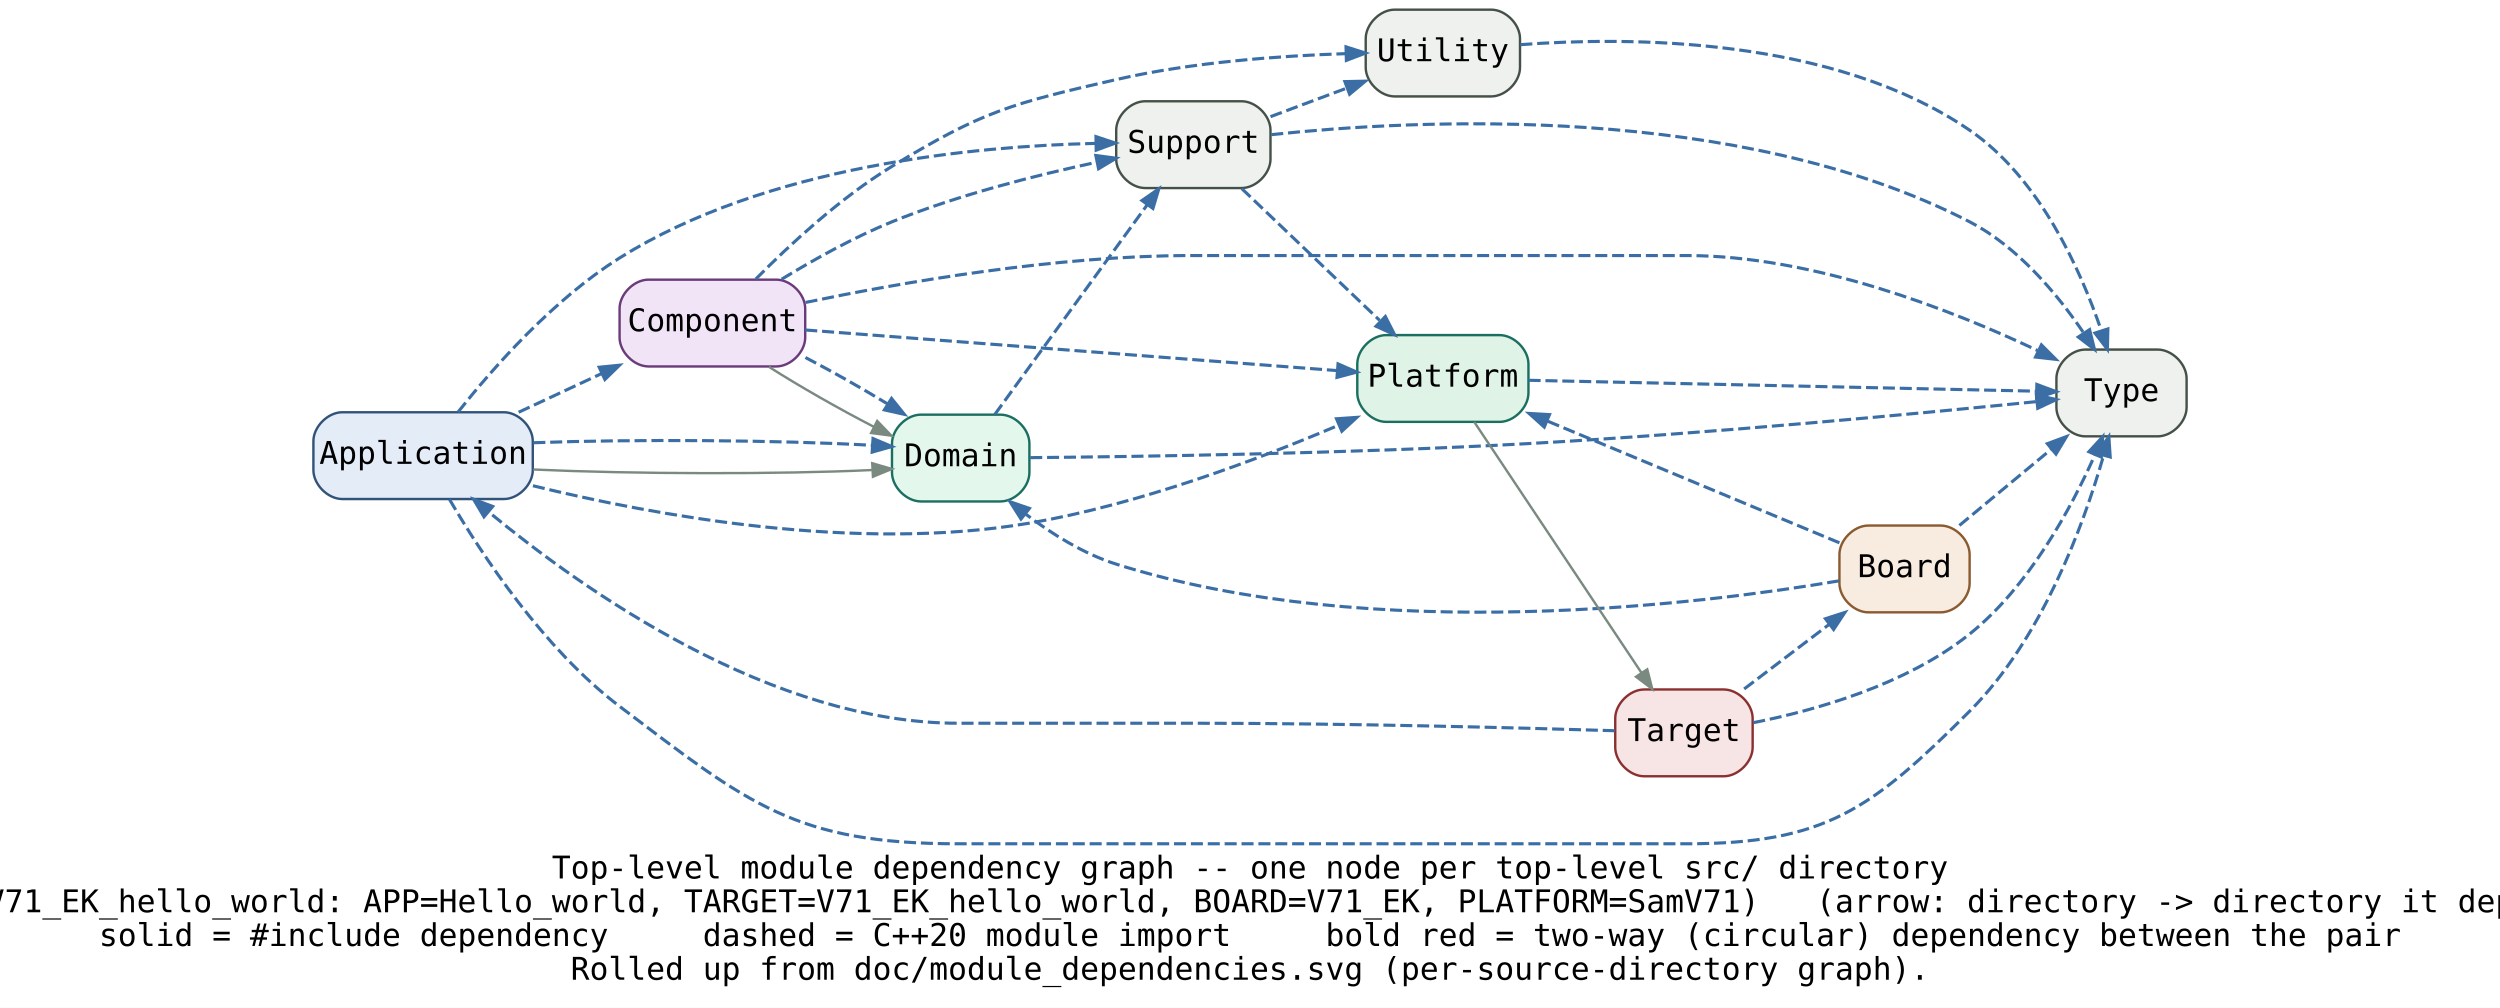
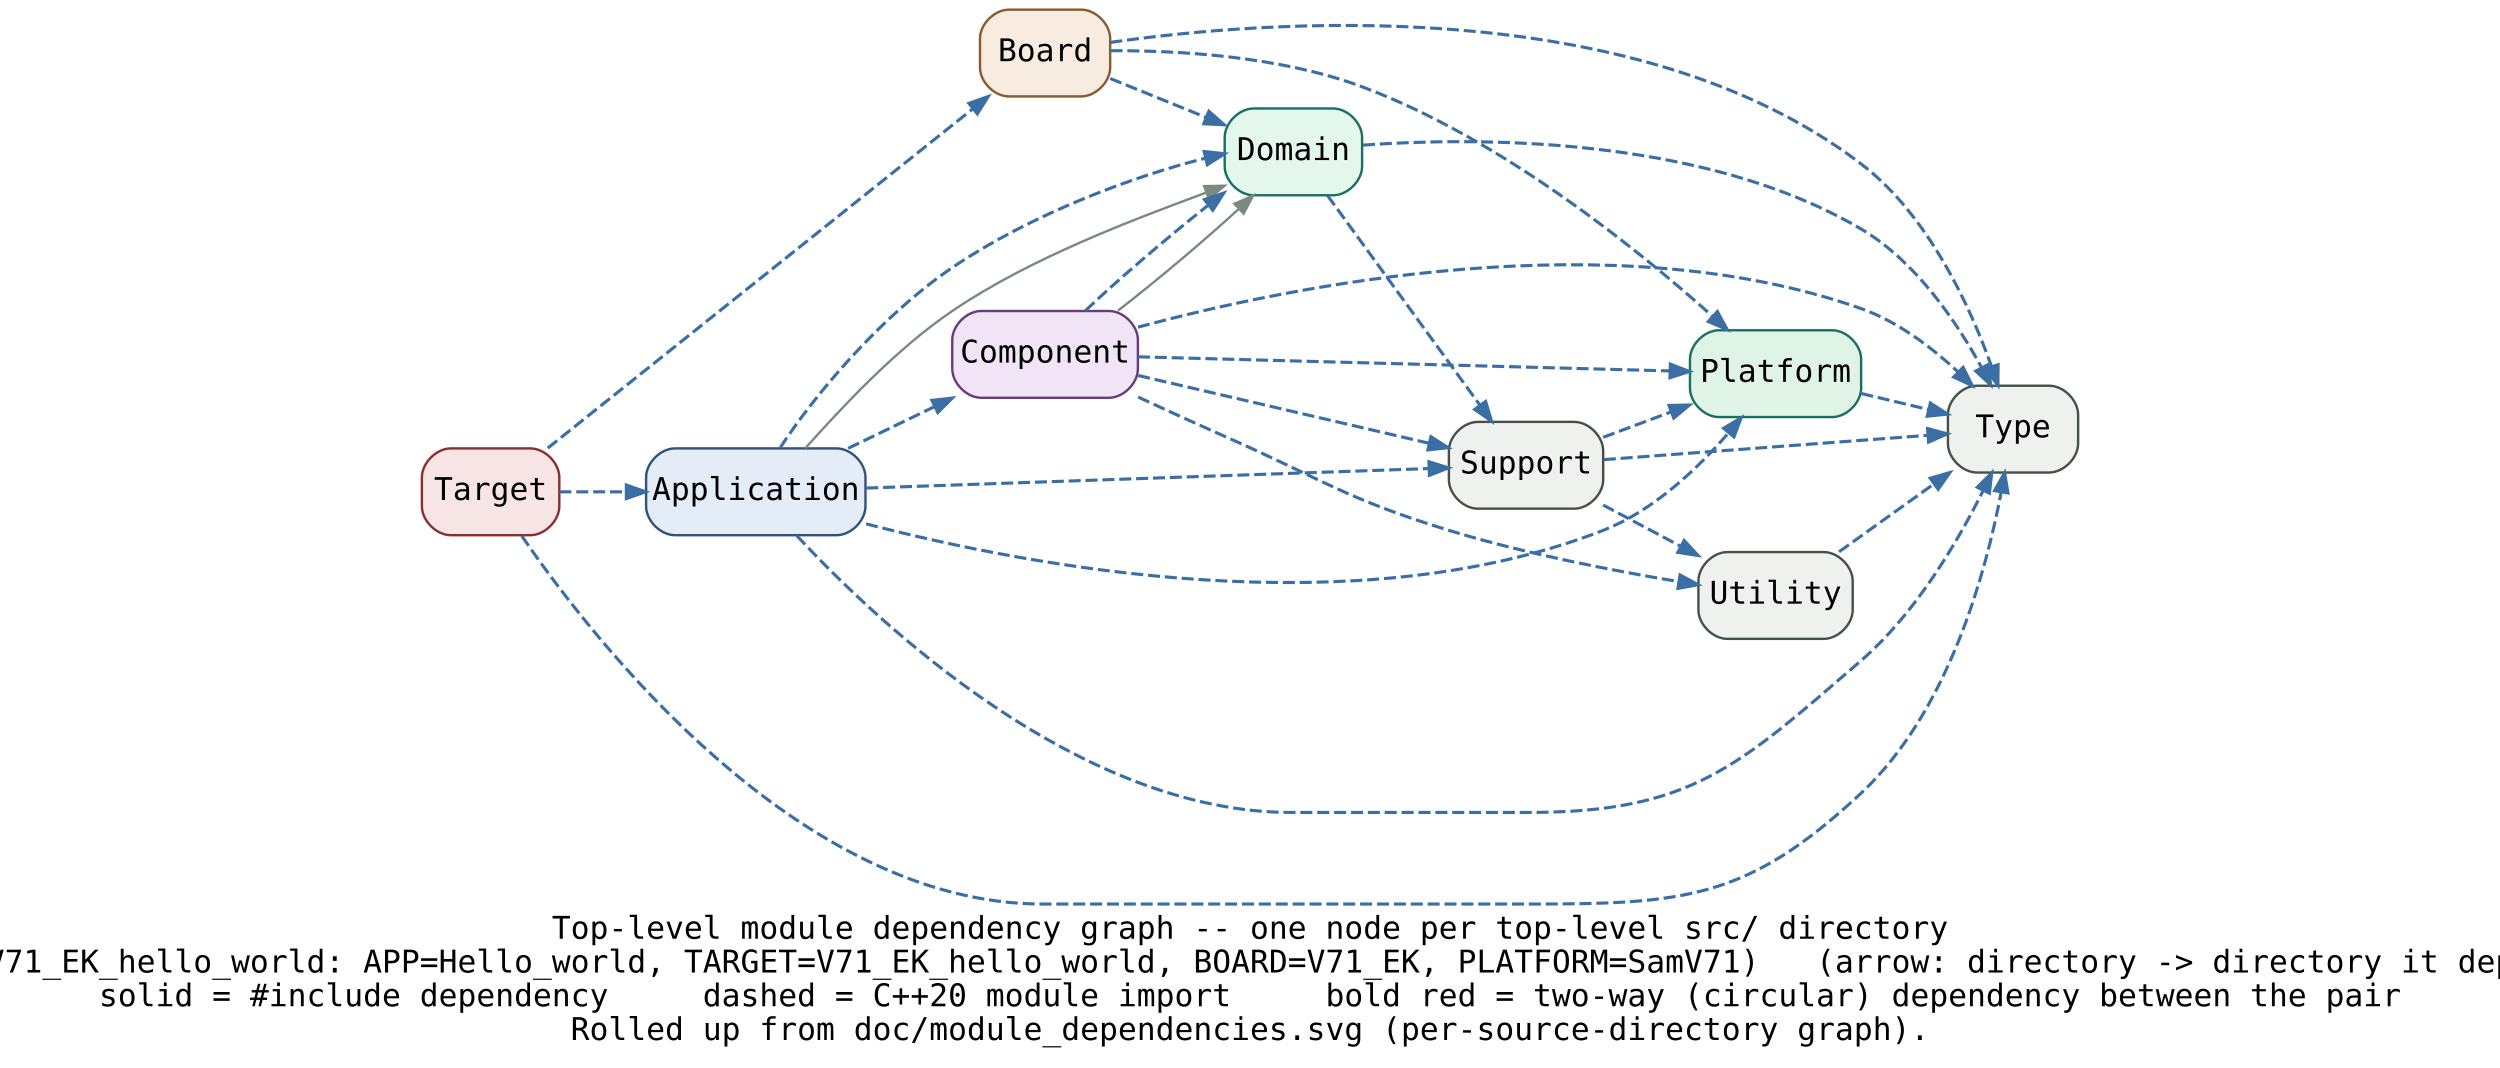
- <svg xmlns="http://www.w3.org/2000/svg" width="1037pt" height="418pt" viewBox="0.00 0.00 1037.00 418.00">
-   <g id="graph0" class="graph" transform="scale(1 1) rotate(0) translate(4 414)">
-     <polygon fill="white" stroke="transparent" points="-4,4 -4,-414 1033,-414 1033,4 -4,4" />
+ <svg xmlns="http://www.w3.org/2000/svg" width="1037pt" height="443pt" viewBox="0.00 0.00 1037.00 443.00">
+   <g id="graph0" class="graph" transform="scale(1 1) rotate(0) translate(4 439)">
+     <polygon fill="white" stroke="transparent" points="-4,4 -4,-439 1033,-439 1033,4 -4,4" />
    <text text-anchor="middle" x="514.5" y="-49.6" font-family="Consolas" font-size="13.00">Top-level module dependency graph -- one node per top-level src/ directory</text>
    <text text-anchor="middle" x="514.5" y="-35.6" font-family="Consolas" font-size="13.00">(preset V71_EK_hello_world: APP=Hello_world, TARGET=V71_EK_hello_world, BOARD=V71_EK, PLATFORM=SamV71)   (arrow: directory -&gt; directory it depends on)</text>
    <text text-anchor="middle" x="514.5" y="-21.6" font-family="Consolas" font-size="13.00">solid = #include dependency     dashed = C++20 module import     bold red = two-way (circular) dependency between the pair</text>
    <text text-anchor="middle" x="514.5" y="-7.6" font-family="Consolas" font-size="13.00">Rolled up from doc/module_dependencies.svg (per-source-directory graph).</text>
    <g id="node1" class="node">
-       <path fill="#e4ecf7" stroke="#31537a" d="M205,-243C205,-243 138,-243 138,-243 132,-243 126,-237 126,-231 126,-231 126,-219 126,-219 126,-213 132,-207 138,-207 138,-207 205,-207 205,-207 211,-207 217,-213 217,-219 217,-219 217,-231 217,-231 217,-237 211,-243 205,-243" />
-       <text text-anchor="middle" x="171.5" y="-221.6" font-family="Consolas" font-size="13.00">Application</text>
+       <path fill="#e4ecf7" stroke="#31537a" d="M343,-253C343,-253 276,-253 276,-253 270,-253 264,-247 264,-241 264,-241 264,-229 264,-229 264,-223 270,-217 276,-217 276,-217 343,-217 343,-217 349,-217 355,-223 355,-229 355,-229 355,-241 355,-241 355,-247 349,-253 343,-253" />
+       <text text-anchor="middle" x="309.5" y="-231.6" font-family="Consolas" font-size="13.00">Application</text>
    </g>
    <g id="node3" class="node">
-       <path fill="#f1e4f7" stroke="#6a3a7a" d="M318,-298C318,-298 265,-298 265,-298 259,-298 253,-292 253,-286 253,-286 253,-274 253,-274 253,-268 259,-262 265,-262 265,-262 318,-262 318,-262 324,-262 330,-268 330,-274 330,-274 330,-286 330,-286 330,-292 324,-298 318,-298" />
-       <text text-anchor="middle" x="291.5" y="-276.6" font-family="Consolas" font-size="13.00">Component</text>
+       <path fill="#f1e4f7" stroke="#6a3a7a" d="M456,-310C456,-310 403,-310 403,-310 397,-310 391,-304 391,-298 391,-298 391,-286 391,-286 391,-280 397,-274 403,-274 403,-274 456,-274 456,-274 462,-274 468,-280 468,-286 468,-286 468,-298 468,-298 468,-304 462,-310 456,-310" />
+       <text text-anchor="middle" x="429.5" y="-288.6" font-family="Consolas" font-size="13.00">Component</text>
    </g>
    <g id="edge1" class="edge">
-       <path fill="none" stroke="#3a6ea5" stroke-width="1.3" stroke-dasharray="5,2" d="M211.14,-243.01C222.16,-248.15 234.27,-253.79 245.64,-259.09" />
-       <polygon fill="#3a6ea5" stroke="#3a6ea5" stroke-width="1.3" points="244.55,-261.67 252.98,-262.51 246.91,-256.59 244.55,-261.67" />
+       <path fill="none" stroke="#3a6ea5" stroke-width="1.3" stroke-dasharray="5,2" d="M347.84,-253.04C359.24,-258.55 371.9,-264.66 383.75,-270.38" />
+       <polygon fill="#3a6ea5" stroke="#3a6ea5" stroke-width="1.3" points="382.58,-272.93 391,-273.89 385.02,-267.89 382.58,-272.93" />
    </g>
    <g id="node4" class="node">
-       <path fill="#e4f7ec" stroke="#1b6f60" d="M411,-242C411,-242 378,-242 378,-242 372,-242 366,-236 366,-230 366,-230 366,-218 366,-218 366,-212 372,-206 378,-206 378,-206 411,-206 411,-206 417,-206 423,-212 423,-218 423,-218 423,-230 423,-230 423,-236 417,-242 411,-242" />
-       <text text-anchor="middle" x="394.5" y="-220.6" font-family="Consolas" font-size="13.00">Domain</text>
+       <path fill="#e4f7ec" stroke="#1b6f60" d="M549,-394C549,-394 516,-394 516,-394 510,-394 504,-388 504,-382 504,-382 504,-370 504,-370 504,-364 510,-358 516,-358 516,-358 549,-358 549,-358 555,-358 561,-364 561,-370 561,-370 561,-382 561,-382 561,-388 555,-394 549,-394" />
+       <text text-anchor="middle" x="532.5" y="-372.6" font-family="Consolas" font-size="13.00">Domain</text>
    </g>
    <g id="edge2" class="edge">
-       <path fill="none" stroke="#7a8a80" d="M217.22,-219.25C258.61,-217.33 319.37,-217.2 357.66,-219.03" />
-       <polygon fill="#7a8a80" stroke="#7a8a80" points="357.8,-221.84 365.94,-219.48 358.1,-216.25 357.8,-221.84" />
+       <path fill="none" stroke="#7a8a80" d="M330.05,-253.09C345.09,-269.81 367.26,-293.9 391,-310 423.8,-332.25 466.61,-348.04 496.31,-359.11" />
+       <polygon fill="#7a8a80" stroke="#7a8a80" points="495.47,-361.78 503.95,-361.96 497.44,-356.54 495.47,-361.78" />
    </g>
    <g id="edge3" class="edge">
-       <path fill="none" stroke="#3a6ea5" stroke-width="1.3" stroke-dasharray="5,2" d="M217.22,-230.35C258.61,-231.89 319.37,-231.48 357.66,-229.29" />
-       <polygon fill="#3a6ea5" stroke="#3a6ea5" stroke-width="1.3" points="358.13,-232.07 365.94,-228.77 357.78,-226.48 358.13,-232.07" />
+       <path fill="none" stroke="#3a6ea5" stroke-width="1.3" stroke-dasharray="5,2" d="M319.62,-253.29C333.34,-274.35 360.91,-307.59 391,-328 423.66,-350.15 466.24,-365.91 495.93,-373.35" />
+       <polygon fill="#3a6ea5" stroke="#3a6ea5" stroke-width="1.3" points="495.52,-376.13 503.95,-375.23 496.8,-370.68 495.52,-376.13" />
    </g>
    <g id="node5" class="node">
-       <path fill="#dff3e6" stroke="#1b6f60" d="M618,-275C618,-275 571,-275 571,-275 565,-275 559,-269 559,-263 559,-263 559,-251 559,-251 559,-245 565,-239 571,-239 571,-239 618,-239 618,-239 624,-239 630,-245 630,-251 630,-251 630,-263 630,-263 630,-269 624,-275 618,-275" />
-       <text text-anchor="middle" x="594.5" y="-253.6" font-family="Consolas" font-size="13.00">Platform</text>
+       <path fill="#dff3e6" stroke="#1b6f60" d="M756,-302C756,-302 709,-302 709,-302 703,-302 697,-296 697,-290 697,-290 697,-278 697,-278 697,-272 703,-266 709,-266 709,-266 756,-266 756,-266 762,-266 768,-272 768,-278 768,-278 768,-290 768,-290 768,-296 762,-302 756,-302" />
+       <text text-anchor="middle" x="732.5" y="-280.6" font-family="Consolas" font-size="13.00">Platform</text>
    </g>
    <g id="edge4" class="edge">
-       <path fill="none" stroke="#3a6ea5" stroke-width="1.3" stroke-dasharray="5,2" d="M217.06,-212.52C267.32,-200.17 351.39,-184.77 423,-197 468.29,-204.74 517.55,-223.25 551.42,-237.69" />
-       <polygon fill="#3a6ea5" stroke="#3a6ea5" stroke-width="1.3" points="550.38,-240.29 558.84,-240.88 552.6,-235.14 550.38,-240.29" />
+       <path fill="none" stroke="#3a6ea5" stroke-width="1.3" stroke-dasharray="5,2" d="M355.26,-221.72C423.78,-203.83 557.59,-178.61 661,-219 681.71,-227.09 700,-244.43 712.75,-259.16" />
+       <polygon fill="#3a6ea5" stroke="#3a6ea5" stroke-width="1.3" points="710.94,-261.36 718.22,-265.71 715.24,-257.77 710.94,-261.36" />
    </g>
    <g id="node6" class="node">
-       <path fill="#eef1ee" stroke="#455148" d="M511,-372C511,-372 471,-372 471,-372 465,-372 459,-366 459,-360 459,-360 459,-348 459,-348 459,-342 465,-336 471,-336 471,-336 511,-336 511,-336 517,-336 523,-342 523,-348 523,-348 523,-360 523,-360 523,-366 517,-372 511,-372" />
-       <text text-anchor="middle" x="491" y="-350.6" font-family="Consolas" font-size="13.00">Support</text>
+       <path fill="#eef1ee" stroke="#455148" d="M649,-264C649,-264 609,-264 609,-264 603,-264 597,-258 597,-252 597,-252 597,-240 597,-240 597,-234 603,-228 609,-228 609,-228 649,-228 649,-228 655,-228 661,-234 661,-240 661,-240 661,-252 661,-252 661,-258 655,-264 649,-264" />
+       <text text-anchor="middle" x="629" y="-242.6" font-family="Consolas" font-size="13.00">Support</text>
    </g>
    <g id="edge5" class="edge">
-       <path fill="none" stroke="#3a6ea5" stroke-width="1.3" stroke-dasharray="5,2" d="M186.01,-243.11C200.65,-261.57 225.61,-289.85 253,-307 314.33,-345.41 400.63,-353.4 450.4,-354.52" />
-       <polygon fill="#3a6ea5" stroke="#3a6ea5" stroke-width="1.3" points="450.61,-357.32 458.65,-354.65 450.7,-351.72 450.61,-357.32" />
+       <path fill="none" stroke="#3a6ea5" stroke-width="1.3" stroke-dasharray="5,2" d="M355.32,-236.55C417.55,-238.71 529.17,-242.58 588.46,-244.63" />
+       <polygon fill="#3a6ea5" stroke="#3a6ea5" stroke-width="1.3" points="588.73,-247.44 596.82,-244.92 588.92,-241.84 588.73,-247.44" />
    </g>
    <g id="node8" class="node">
-       <path fill="#eef1ee" stroke="#455148" d="M891,-269C891,-269 861,-269 861,-269 855,-269 849,-263 849,-257 849,-257 849,-245 849,-245 849,-239 855,-233 861,-233 861,-233 891,-233 891,-233 897,-233 903,-239 903,-245 903,-245 903,-257 903,-257 903,-263 897,-269 891,-269" />
-       <text text-anchor="middle" x="876" y="-247.6" font-family="Consolas" font-size="13.00">Type</text>
+       <path fill="#eef1ee" stroke="#455148" d="M846,-279C846,-279 816,-279 816,-279 810,-279 804,-273 804,-267 804,-267 804,-255 804,-255 804,-249 810,-243 816,-243 816,-243 846,-243 846,-243 852,-243 858,-249 858,-255 858,-255 858,-267 858,-267 858,-273 852,-279 846,-279" />
+       <text text-anchor="middle" x="831" y="-257.6" font-family="Consolas" font-size="13.00">Type</text>
    </g>
    <g id="edge6" class="edge">
-       <path fill="none" stroke="#3a6ea5" stroke-width="1.3" stroke-dasharray="5,2" d="M182.47,-206.82C195.83,-183.97 221.52,-144.87 253,-121 306.7,-80.29 326.11,-64 393.5,-64 393.5,-64 393.5,-64 695.5,-64 753.16,-64 772.2,-78.26 813,-119 842.84,-148.8 860.1,-195.7 868.51,-224.83" />
-       <polygon fill="#3a6ea5" stroke="#3a6ea5" stroke-width="1.3" points="865.91,-225.95 870.75,-232.91 871.31,-224.45 865.91,-225.95" />
+       <path fill="none" stroke="#3a6ea5" stroke-width="1.3" stroke-dasharray="5,2" d="M326.51,-216.79C360.39,-180.36 443.51,-102 531.5,-102 531.5,-102 531.5,-102 630,-102 697.42,-102 716.99,-120.91 768,-165 790.59,-184.53 808.05,-214.28 818.6,-235.48" />
+       <polygon fill="#3a6ea5" stroke="#3a6ea5" stroke-width="1.3" points="816.17,-236.89 822.17,-242.87 821.21,-234.45 816.17,-236.89" />
    </g>
    <g id="node2" class="node">
-       <path fill="#f7ecdf" stroke="#8a5a30" d="M801,-196C801,-196 771,-196 771,-196 765,-196 759,-190 759,-184 759,-184 759,-172 759,-172 759,-166 765,-160 771,-160 771,-160 801,-160 801,-160 807,-160 813,-166 813,-172 813,-172 813,-184 813,-184 813,-190 807,-196 801,-196" />
-       <text text-anchor="middle" x="786" y="-174.6" font-family="Consolas" font-size="13.00">Board</text>
+       <path fill="#f7ecdf" stroke="#8a5a30" d="M444.5,-435C444.5,-435 414.5,-435 414.5,-435 408.5,-435 402.5,-429 402.5,-423 402.5,-423 402.5,-411 402.5,-411 402.5,-405 408.5,-399 414.5,-399 414.5,-399 444.5,-399 444.5,-399 450.5,-399 456.5,-405 456.5,-411 456.5,-411 456.5,-423 456.5,-423 456.5,-429 450.5,-435 444.5,-435" />
+       <text text-anchor="middle" x="429.5" y="-413.6" font-family="Consolas" font-size="13.00">Board</text>
    </g>
    <g id="edge7" class="edge">
-       <path fill="none" stroke="#3a6ea5" stroke-width="1.3" stroke-dasharray="5,2" d="M758.84,-173.06C702.43,-163.5 565.86,-146.24 459,-180 445.44,-184.28 432.23,-192.56 421.39,-200.8" />
-       <polygon fill="#3a6ea5" stroke="#3a6ea5" stroke-width="1.3" points="419.51,-198.72 414.97,-205.88 422.98,-203.11 419.51,-198.72" />
+       <path fill="none" stroke="#3a6ea5" stroke-width="1.3" stroke-dasharray="5,2" d="M456.51,-406.44C468.63,-401.52 483.23,-395.6 496.31,-390.28" />
+       <polygon fill="#3a6ea5" stroke="#3a6ea5" stroke-width="1.3" points="497.45,-392.84 503.81,-387.24 495.34,-387.66 497.45,-392.84" />
    </g>
    <g id="edge8" class="edge">
-       <path fill="none" stroke="#3a6ea5" stroke-width="1.3" stroke-dasharray="5,2" d="M758.99,-188.84C727.78,-201.85 675.05,-223.84 637.93,-239.31" />
-       <polygon fill="#3a6ea5" stroke="#3a6ea5" stroke-width="1.3" points="636.56,-236.85 630.26,-242.51 638.72,-242.02 636.56,-236.85" />
+       <path fill="none" stroke="#3a6ea5" stroke-width="1.3" stroke-dasharray="5,2" d="M456.63,-417.96C483.62,-418.09 526.53,-415.9 561,-403 618.44,-381.5 674.74,-336.12 706.11,-308.03" />
+       <polygon fill="#3a6ea5" stroke="#3a6ea5" stroke-width="1.3" points="708.37,-309.76 712.42,-302.31 704.61,-305.61 708.37,-309.76" />
    </g>
    <g id="edge9" class="edge">
-       <path fill="none" stroke="#3a6ea5" stroke-width="1.3" stroke-dasharray="5,2" d="M808.75,-196.04C820.28,-205.61 834.58,-217.47 846.93,-227.72" />
-       <polygon fill="#3a6ea5" stroke="#3a6ea5" stroke-width="1.3" points="845.25,-229.96 853.19,-232.91 848.82,-225.65 845.25,-229.96" />
+       <path fill="none" stroke="#3a6ea5" stroke-width="1.3" stroke-dasharray="5,2" d="M456.54,-421.4C517.8,-430.21 673.04,-443.47 768,-371 795.83,-349.76 813.07,-312.21 822.1,-286.96" />
+       <polygon fill="#3a6ea5" stroke="#3a6ea5" stroke-width="1.3" points="824.8,-287.71 824.74,-279.24 819.5,-285.9 824.8,-287.71" />
    </g>
    <g id="edge10" class="edge">
-       <path fill="none" stroke="#7a8a80" d="M314.92,-261.85C327.68,-253.72 343.96,-244.45 358.39,-237" />
-       <polygon fill="#7a8a80" stroke="#7a8a80" points="359.86,-239.4 365.74,-233.29 357.34,-234.4 359.86,-239.4" />
+       <path fill="none" stroke="#7a8a80" d="M459.71,-310.11C475.72,-322.52 495.22,-338.92 509.85,-352.34" />
+       <polygon fill="#7a8a80" stroke="#7a8a80" points="508.04,-354.48 515.8,-357.89 511.86,-350.39 508.04,-354.48" />
    </g>
    <g id="edge11" class="edge">
-       <path fill="none" stroke="#3a6ea5" stroke-width="1.3" stroke-dasharray="5,2" d="M330.11,-265.7C341.32,-259.84 353.44,-253 364.05,-246.53" />
-       <polygon fill="#3a6ea5" stroke="#3a6ea5" stroke-width="1.3" points="365.81,-248.73 371.12,-242.13 362.85,-243.98 365.81,-248.73" />
+       <path fill="none" stroke="#3a6ea5" stroke-width="1.3" stroke-dasharray="5,2" d="M446.28,-310.19C459.8,-323.04 479.75,-340.09 496.95,-353.71" />
+       <polygon fill="#3a6ea5" stroke="#3a6ea5" stroke-width="1.3" points="495.61,-356.21 503.63,-358.93 499.06,-351.8 495.61,-356.21" />
    </g>
    <g id="edge12" class="edge">
-       <path fill="none" stroke="#3a6ea5" stroke-width="1.3" stroke-dasharray="5,2" d="M330.01,-277.13C386.16,-272.84 491.73,-264.78 550.77,-260.27" />
-       <polygon fill="#3a6ea5" stroke="#3a6ea5" stroke-width="1.3" points="551.02,-263.05 558.78,-259.65 550.59,-257.47 551.02,-263.05" />
+       <path fill="none" stroke="#3a6ea5" stroke-width="1.3" stroke-dasharray="5,2" d="M468.01,-291C524.16,-289.51 629.73,-286.7 688.77,-285.14" />
+       <polygon fill="#3a6ea5" stroke="#3a6ea5" stroke-width="1.3" points="688.86,-287.93 696.78,-284.92 688.71,-282.34 688.86,-287.93" />
    </g>
    <g id="edge13" class="edge">
-       <path fill="none" stroke="#3a6ea5" stroke-width="1.3" stroke-dasharray="5,2" d="M320.23,-298.19C333.63,-306.36 350.21,-315.58 366,-322 393.48,-333.16 426,-341.38 450.84,-346.69" />
-       <polygon fill="#3a6ea5" stroke="#3a6ea5" stroke-width="1.3" points="450.55,-349.49 458.95,-348.38 451.69,-344.01 450.55,-349.49" />
+       <path fill="none" stroke="#3a6ea5" stroke-width="1.3" stroke-dasharray="5,2" d="M468.11,-283.24C502.62,-275.2 553.54,-263.34 588.59,-255.18" />
+       <polygon fill="#3a6ea5" stroke="#3a6ea5" stroke-width="1.3" points="589.55,-257.83 596.7,-253.29 588.28,-252.38 589.55,-257.83" />
    </g>
    <g id="edge14" class="edge">
-       <path fill="none" stroke="#3a6ea5" stroke-width="1.3" stroke-dasharray="5,2" d="M330.14,-288.55C369.71,-296.79 433.9,-308 490,-308 490,-308 490,-308 695.5,-308 748.24,-308 805.78,-285.37 841.13,-268.63" />
-       <polygon fill="#3a6ea5" stroke="#3a6ea5" stroke-width="1.3" points="842.78,-270.94 848.76,-264.94 840.34,-265.9 842.78,-270.94" />
+       <path fill="none" stroke="#3a6ea5" stroke-width="1.3" stroke-dasharray="5,2" d="M468.03,-303.29C531.78,-320.48 664.38,-347.58 768,-311 783.18,-305.64 797.38,-294.81 808.35,-284.6" />
+       <polygon fill="#3a6ea5" stroke="#3a6ea5" stroke-width="1.3" points="810.3,-286.61 814.09,-279.03 806.4,-282.59 810.3,-286.61" />
    </g>
    <g id="node9" class="node">
-       <path fill="#eef1ee" stroke="#455148" d="M614.5,-410C614.5,-410 574.5,-410 574.5,-410 568.5,-410 562.5,-404 562.5,-398 562.5,-398 562.5,-386 562.5,-386 562.5,-380 568.5,-374 574.5,-374 574.5,-374 614.5,-374 614.5,-374 620.5,-374 626.5,-380 626.5,-386 626.5,-386 626.5,-398 626.5,-398 626.5,-404 620.5,-410 614.5,-410" />
-       <text text-anchor="middle" x="594.5" y="-388.6" font-family="Consolas" font-size="13.00">Utility</text>
+       <path fill="#eef1ee" stroke="#455148" d="M752.5,-210C752.5,-210 712.5,-210 712.5,-210 706.5,-210 700.5,-204 700.5,-198 700.5,-198 700.5,-186 700.5,-186 700.5,-180 706.5,-174 712.5,-174 712.5,-174 752.5,-174 752.5,-174 758.5,-174 764.5,-180 764.5,-186 764.5,-186 764.5,-198 764.5,-198 764.5,-204 758.5,-210 752.5,-210" />
+       <text text-anchor="middle" x="732.5" y="-188.6" font-family="Consolas" font-size="13.00">Utility</text>
    </g>
    <g id="edge15" class="edge">
-       <path fill="none" stroke="#3a6ea5" stroke-width="1.3" stroke-dasharray="5,2" d="M309.49,-298.24C323.55,-312.48 344.61,-331.98 366,-345 403.86,-368.04 415.8,-371.09 459,-381 490.56,-388.24 527.24,-390.87 554.32,-391.75" />
-       <polygon fill="#3a6ea5" stroke="#3a6ea5" stroke-width="1.3" points="554.33,-394.56 562.4,-391.98 554.48,-388.96 554.33,-394.56" />
+       <path fill="none" stroke="#3a6ea5" stroke-width="1.3" stroke-dasharray="5,2" d="M468.15,-274.27C479.62,-268.95 492.29,-263.16 504,-258 545.01,-239.92 554.15,-232.14 597,-219 628.47,-209.35 665.16,-202.25 692.26,-197.76" />
+       <polygon fill="#3a6ea5" stroke="#3a6ea5" stroke-width="1.3" points="692.9,-200.49 700.35,-196.45 692,-194.96 692.9,-200.49" />
    </g>
    <g id="edge16" class="edge">
-       <path fill="none" stroke="#3a6ea5" stroke-width="1.3" stroke-dasharray="5,2" d="M408.64,-242.08C425.12,-264.75 453.46,-303.73 471.96,-329.18" />
-       <polygon fill="#3a6ea5" stroke="#3a6ea5" stroke-width="1.3" points="469.7,-330.83 476.67,-335.66 474.23,-327.54 469.7,-330.83" />
+       <path fill="none" stroke="#3a6ea5" stroke-width="1.3" stroke-dasharray="5,2" d="M546.64,-357.92C563.12,-335.25 591.46,-296.27 609.96,-270.82" />
+       <polygon fill="#3a6ea5" stroke="#3a6ea5" stroke-width="1.3" points="612.23,-272.46 614.67,-264.34 607.7,-269.17 612.23,-272.46" />
    </g>
    <g id="edge17" class="edge">
-       <path fill="none" stroke="#3a6ea5" stroke-width="1.3" stroke-dasharray="5,2" d="M423.32,-224.17C467.25,-224.57 555.38,-225.85 630,-230 705.39,-234.19 793.57,-242.62 840.86,-247.42" />
-       <polygon fill="#3a6ea5" stroke="#3a6ea5" stroke-width="1.3" points="840.69,-250.22 848.93,-248.25 841.26,-244.65 840.69,-250.22" />
+       <path fill="none" stroke="#3a6ea5" stroke-width="1.3" stroke-dasharray="5,2" d="M561.37,-378.81C607.69,-382.1 701.98,-382.9 768,-344 790.57,-330.7 807.53,-305.66 817.96,-286.55" />
+       <polygon fill="#3a6ea5" stroke="#3a6ea5" stroke-width="1.3" points="820.53,-287.68 821.76,-279.3 815.57,-285.08 820.53,-287.68" />
+     </g>
+     <g id="edge18" class="edge">
+       <path fill="none" stroke="#3a6ea5" stroke-width="1.3" stroke-dasharray="5,2" d="M768.07,-275.76C777.09,-273.61 786.82,-271.29 795.82,-269.15" />
+       <polygon fill="#3a6ea5" stroke="#3a6ea5" stroke-width="1.3" points="796.72,-271.81 803.85,-267.23 795.42,-266.36 796.72,-271.81" />
+     </g>
+     <g id="edge19" class="edge">
+       <path fill="none" stroke="#3a6ea5" stroke-width="1.3" stroke-dasharray="5,2" d="M661,-257.61C669.84,-260.92 679.62,-264.58 689.02,-268.09" />
+       <polygon fill="#3a6ea5" stroke="#3a6ea5" stroke-width="1.3" points="688.31,-270.82 696.79,-271 690.28,-265.58 688.31,-270.82" />
+     </g>
+     <g id="edge20" class="edge">
+       <path fill="none" stroke="#3a6ea5" stroke-width="1.3" stroke-dasharray="5,2" d="M661.25,-248.34C697.71,-251.08 757.81,-255.59 795.58,-258.42" />
+       <polygon fill="#3a6ea5" stroke="#3a6ea5" stroke-width="1.3" points="795.56,-261.23 803.75,-259.03 795.98,-255.64 795.56,-261.23" />
+     </g>
+     <g id="edge21" class="edge">
+       <path fill="none" stroke="#3a6ea5" stroke-width="1.3" stroke-dasharray="5,2" d="M661,-229.5C671.14,-224.11 682.52,-218.06 693.14,-212.41" />
+       <polygon fill="#3a6ea5" stroke="#3a6ea5" stroke-width="1.3" points="694.59,-214.81 700.34,-208.58 691.96,-209.87 694.59,-214.81" />
    </g>
    <g id="node7" class="node">
-       <path fill="#f7e4e4" stroke="#8a3030" d="M711,-128C711,-128 678,-128 678,-128 672,-128 666,-122 666,-116 666,-116 666,-104 666,-104 666,-98 672,-92 678,-92 678,-92 711,-92 711,-92 717,-92 723,-98 723,-104 723,-104 723,-116 723,-116 723,-122 717,-128 711,-128" />
-       <text text-anchor="middle" x="694.5" y="-106.6" font-family="Consolas" font-size="13.00">Target</text>
-     </g>
-     <g id="edge18" class="edge">
-       <path fill="none" stroke="#7a8a80" d="M607.52,-238.97C624.93,-212.86 657.24,-164.39 676.91,-134.88" />
-       <polygon fill="#7a8a80" stroke="#7a8a80" points="679.28,-136.38 681.38,-128.17 674.62,-133.28 679.28,-136.38" />
-     </g>
-     <g id="edge19" class="edge">
-       <path fill="none" stroke="#3a6ea5" stroke-width="1.3" stroke-dasharray="5,2" d="M630.05,-256.26C683.84,-255.1 786.99,-252.89 840.66,-251.74" />
-       <polygon fill="#3a6ea5" stroke="#3a6ea5" stroke-width="1.3" points="840.89,-254.53 848.83,-251.56 840.77,-248.93 840.89,-254.53" />
-     </g>
-     <g id="edge20" class="edge">
-       <path fill="none" stroke="#3a6ea5" stroke-width="1.3" stroke-dasharray="5,2" d="M511.09,-335.76C527.25,-320.31 550.55,-298.05 568.25,-281.13" />
-       <polygon fill="#3a6ea5" stroke="#3a6ea5" stroke-width="1.3" points="570.65,-282.71 574.49,-275.16 566.78,-278.67 570.65,-282.71" />
-     </g>
-     <g id="edge21" class="edge">
-       <path fill="none" stroke="#3a6ea5" stroke-width="1.3" stroke-dasharray="5,2" d="M523.3,-358.14C583.27,-364.57 716.93,-371.55 813,-322 832.93,-311.72 849.28,-292.11 860.18,-276.09" />
-       <polygon fill="#3a6ea5" stroke="#3a6ea5" stroke-width="1.3" points="862.76,-277.27 864.8,-269.04 858.08,-274.2 862.76,-277.27" />
+       <path fill="#f7e4e4" stroke="#8a3030" d="M216,-253C216,-253 183,-253 183,-253 177,-253 171,-247 171,-241 171,-241 171,-229 171,-229 171,-223 177,-217 183,-217 183,-217 216,-217 216,-217 222,-217 228,-223 228,-229 228,-229 228,-241 228,-241 228,-247 222,-253 216,-253" />
+       <text text-anchor="middle" x="199.5" y="-231.6" font-family="Consolas" font-size="13.00">Target</text>
    </g>
    <g id="edge22" class="edge">
-       <path fill="none" stroke="#3a6ea5" stroke-width="1.3" stroke-dasharray="5,2" d="M523,-365.61C533.04,-369.37 544.3,-373.58 554.83,-377.52" />
-       <polygon fill="#3a6ea5" stroke="#3a6ea5" stroke-width="1.3" points="553.86,-380.15 562.34,-380.33 555.82,-374.91 553.86,-380.15" />
+       <path fill="none" stroke="#3a6ea5" stroke-width="1.3" stroke-dasharray="5,2" d="M228.03,-235C236.53,-235 246.18,-235 255.79,-235" />
+       <polygon fill="#3a6ea5" stroke="#3a6ea5" stroke-width="1.3" points="255.81,-237.8 263.81,-235 255.81,-232.2 255.81,-237.8" />
    </g>
    <g id="edge23" class="edge">
-       <path fill="none" stroke="#3a6ea5" stroke-width="1.3" stroke-dasharray="5,2" d="M665.8,-110.9C626.96,-112.08 554.11,-114 492,-114 393.5,-114 393.5,-114 393.5,-114 316.18,-114 238.28,-168.93 198.88,-201.5" />
-       <polygon fill="#3a6ea5" stroke="#3a6ea5" stroke-width="1.3" points="196.76,-199.63 192.44,-206.92 200.36,-203.92 196.76,-199.63" />
+       <path fill="none" stroke="#3a6ea5" stroke-width="1.3" stroke-dasharray="5,2" d="M223.2,-253.12C264.85,-286.37 353.44,-357.08 399.43,-393.8" />
+       <polygon fill="#3a6ea5" stroke="#3a6ea5" stroke-width="1.3" points="397.9,-396.15 405.9,-398.96 401.39,-391.78 397.9,-396.15" />
    </g>
    <g id="edge24" class="edge">
-       <path fill="none" stroke="#3a6ea5" stroke-width="1.3" stroke-dasharray="5,2" d="M719.48,-128.22C730.31,-136.44 743.21,-146.25 754.69,-154.97" />
-       <polygon fill="#3a6ea5" stroke="#3a6ea5" stroke-width="1.3" points="753.2,-157.35 761.26,-159.96 756.58,-152.89 753.2,-157.35" />
+       <path fill="none" stroke="#3a6ea5" stroke-width="1.3" stroke-dasharray="5,2" d="M212.41,-216.7C242.71,-172.59 327.56,-64 428.5,-64 428.5,-64 428.5,-64 630,-64 694.65,-64 720.76,-65.86 768,-110 804.08,-143.71 819.77,-201.48 826.11,-234.94" />
+       <polygon fill="#3a6ea5" stroke="#3a6ea5" stroke-width="1.3" points="823.36,-235.51 827.52,-242.9 828.88,-234.53 823.36,-235.51" />
    </g>
    <g id="edge25" class="edge">
-       <path fill="none" stroke="#3a6ea5" stroke-width="1.3" stroke-dasharray="5,2" d="M723.24,-114.23C748.82,-119.3 786.7,-129.92 813,-151 837.52,-170.66 854.96,-202.81 864.98,-225.33" />
-       <polygon fill="#3a6ea5" stroke="#3a6ea5" stroke-width="1.3" points="862.48,-226.62 868.21,-232.86 867.63,-224.41 862.48,-226.62" />
-     </g>
-     <g id="edge26" class="edge">
-       <path fill="none" stroke="#3a6ea5" stroke-width="1.3" stroke-dasharray="5,2" d="M626.63,-395.47C671.8,-398.85 756.29,-398.78 813,-360 841.86,-340.26 858.91,-302.38 867.61,-276.9" />
-       <polygon fill="#3a6ea5" stroke="#3a6ea5" stroke-width="1.3" points="870.34,-277.57 870.15,-269.1 865.01,-275.84 870.34,-277.57" />
+       <path fill="none" stroke="#3a6ea5" stroke-width="1.3" stroke-dasharray="5,2" d="M758.85,-210.13C770.93,-218.77 785.5,-229.18 798.3,-238.34" />
+       <polygon fill="#3a6ea5" stroke="#3a6ea5" stroke-width="1.3" points="796.68,-240.62 804.82,-242.99 799.94,-236.06 796.68,-240.62" />
    </g>
  </g>
</svg>
